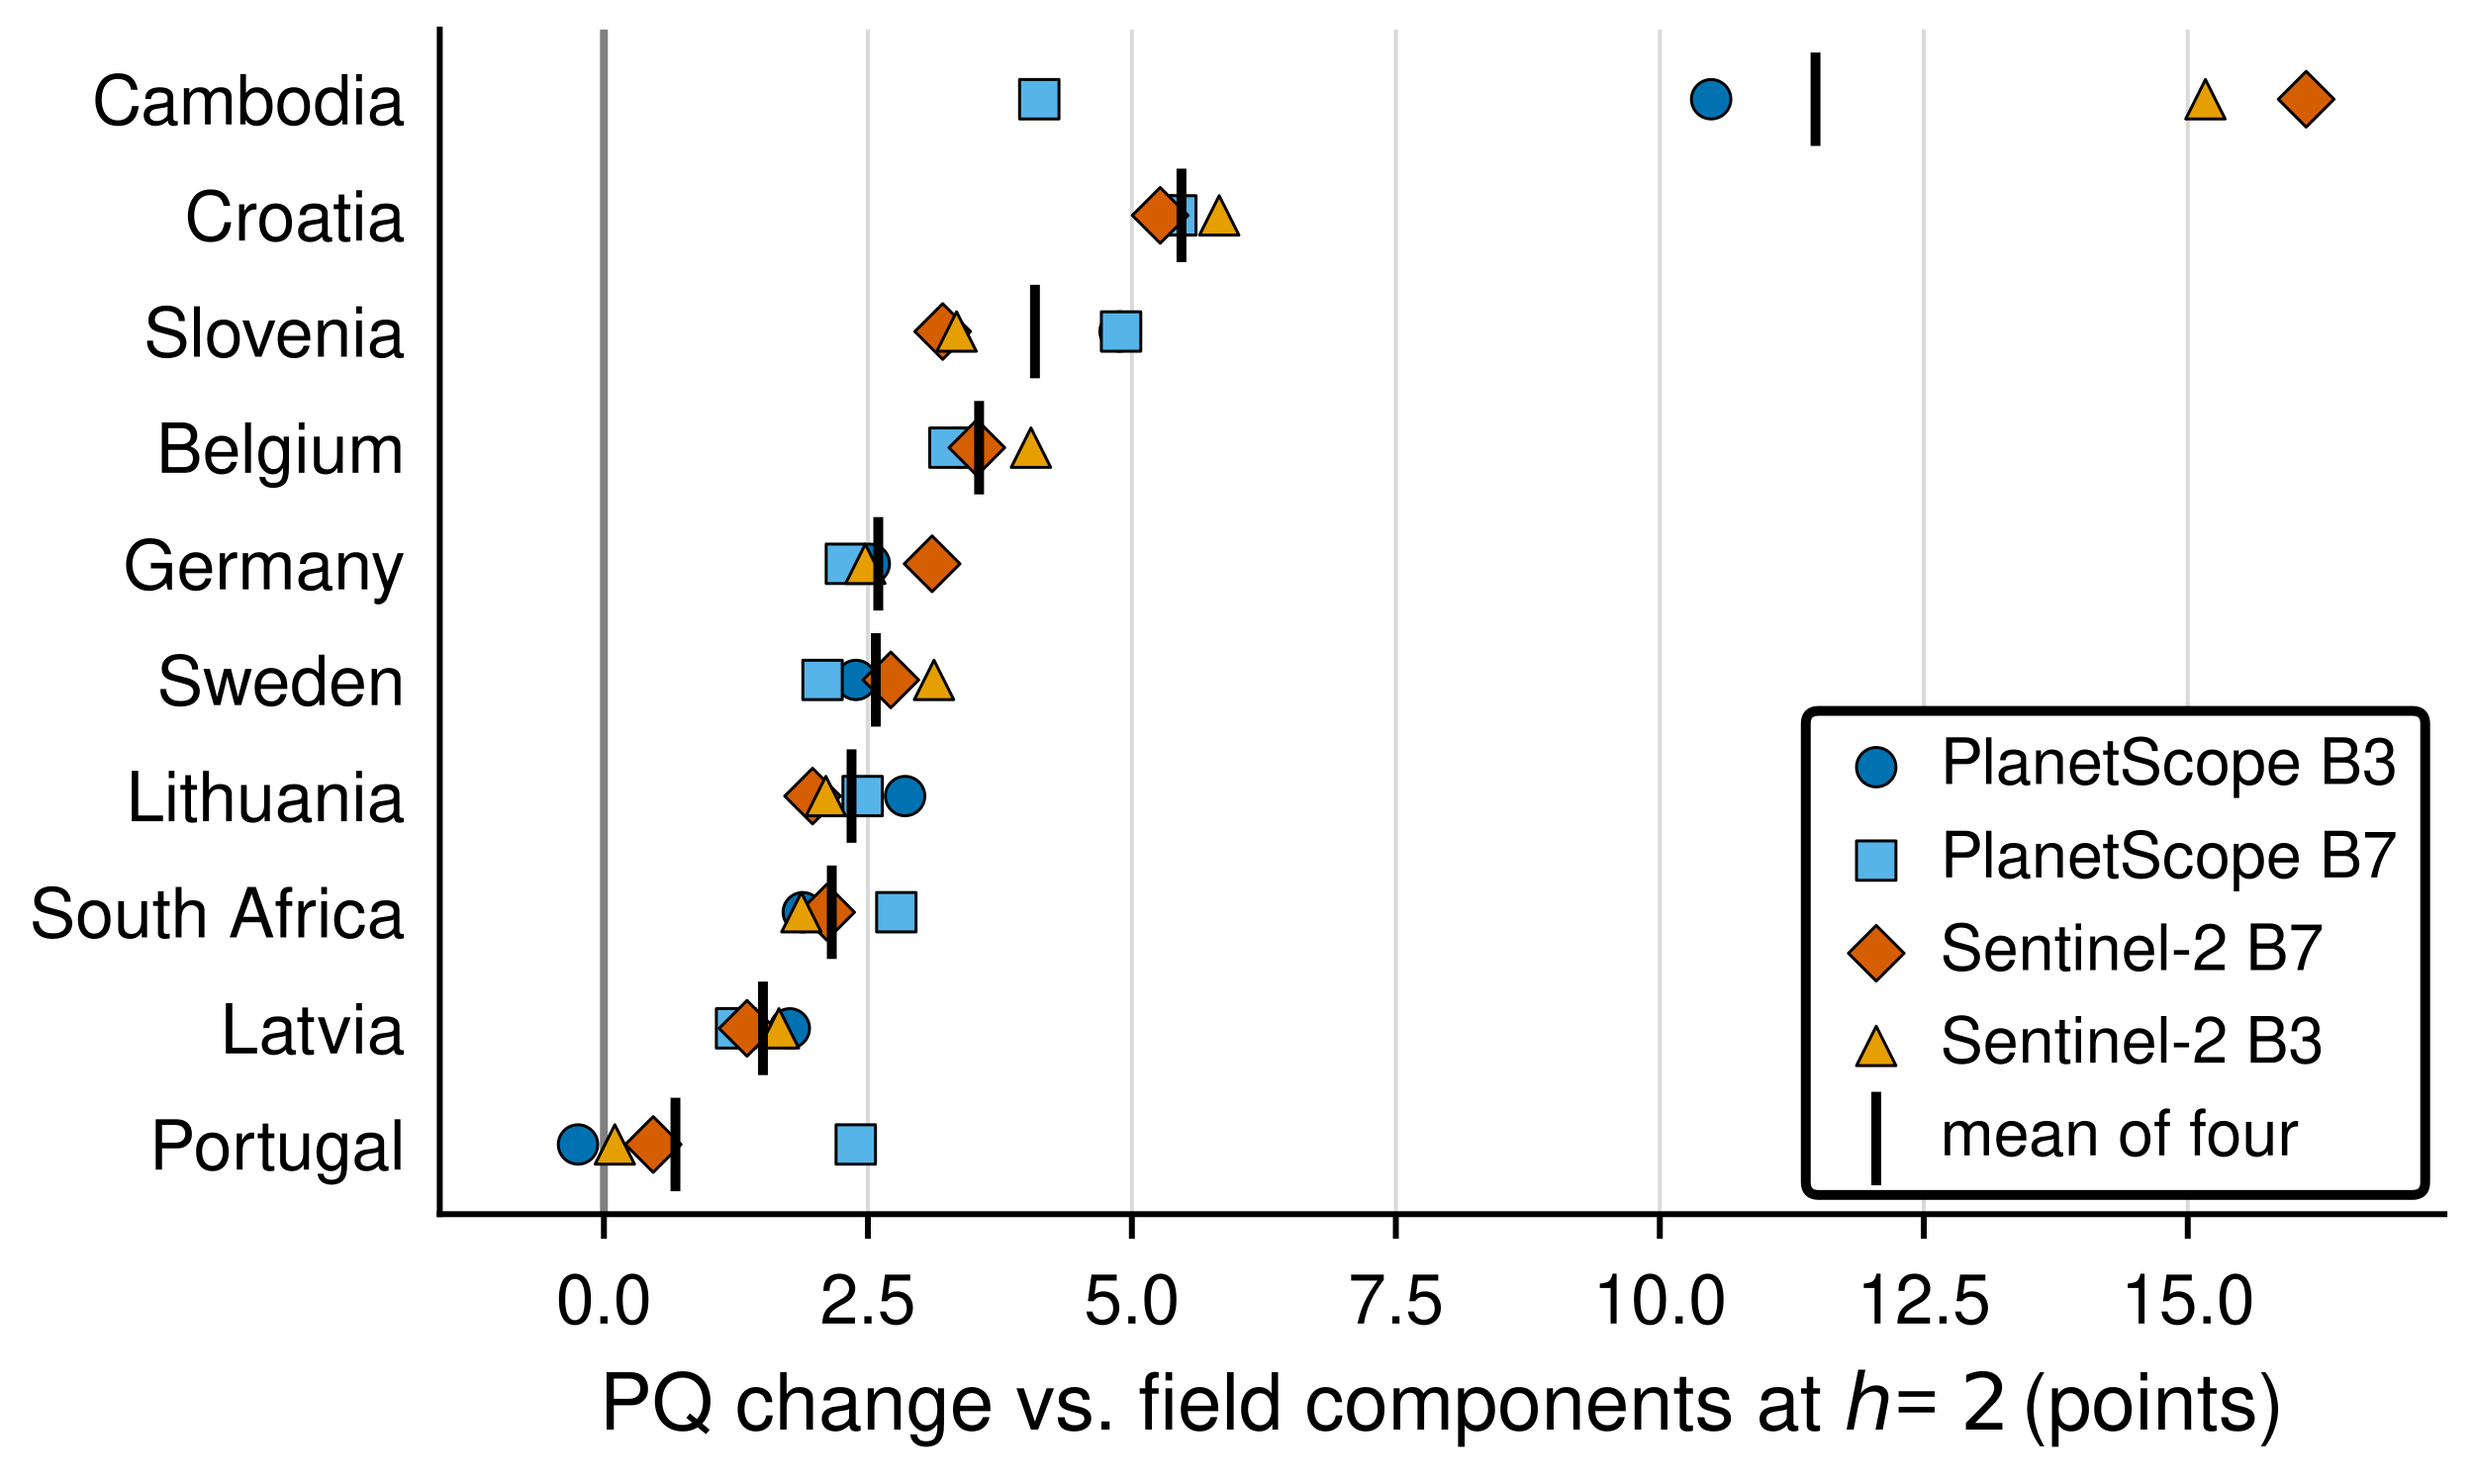
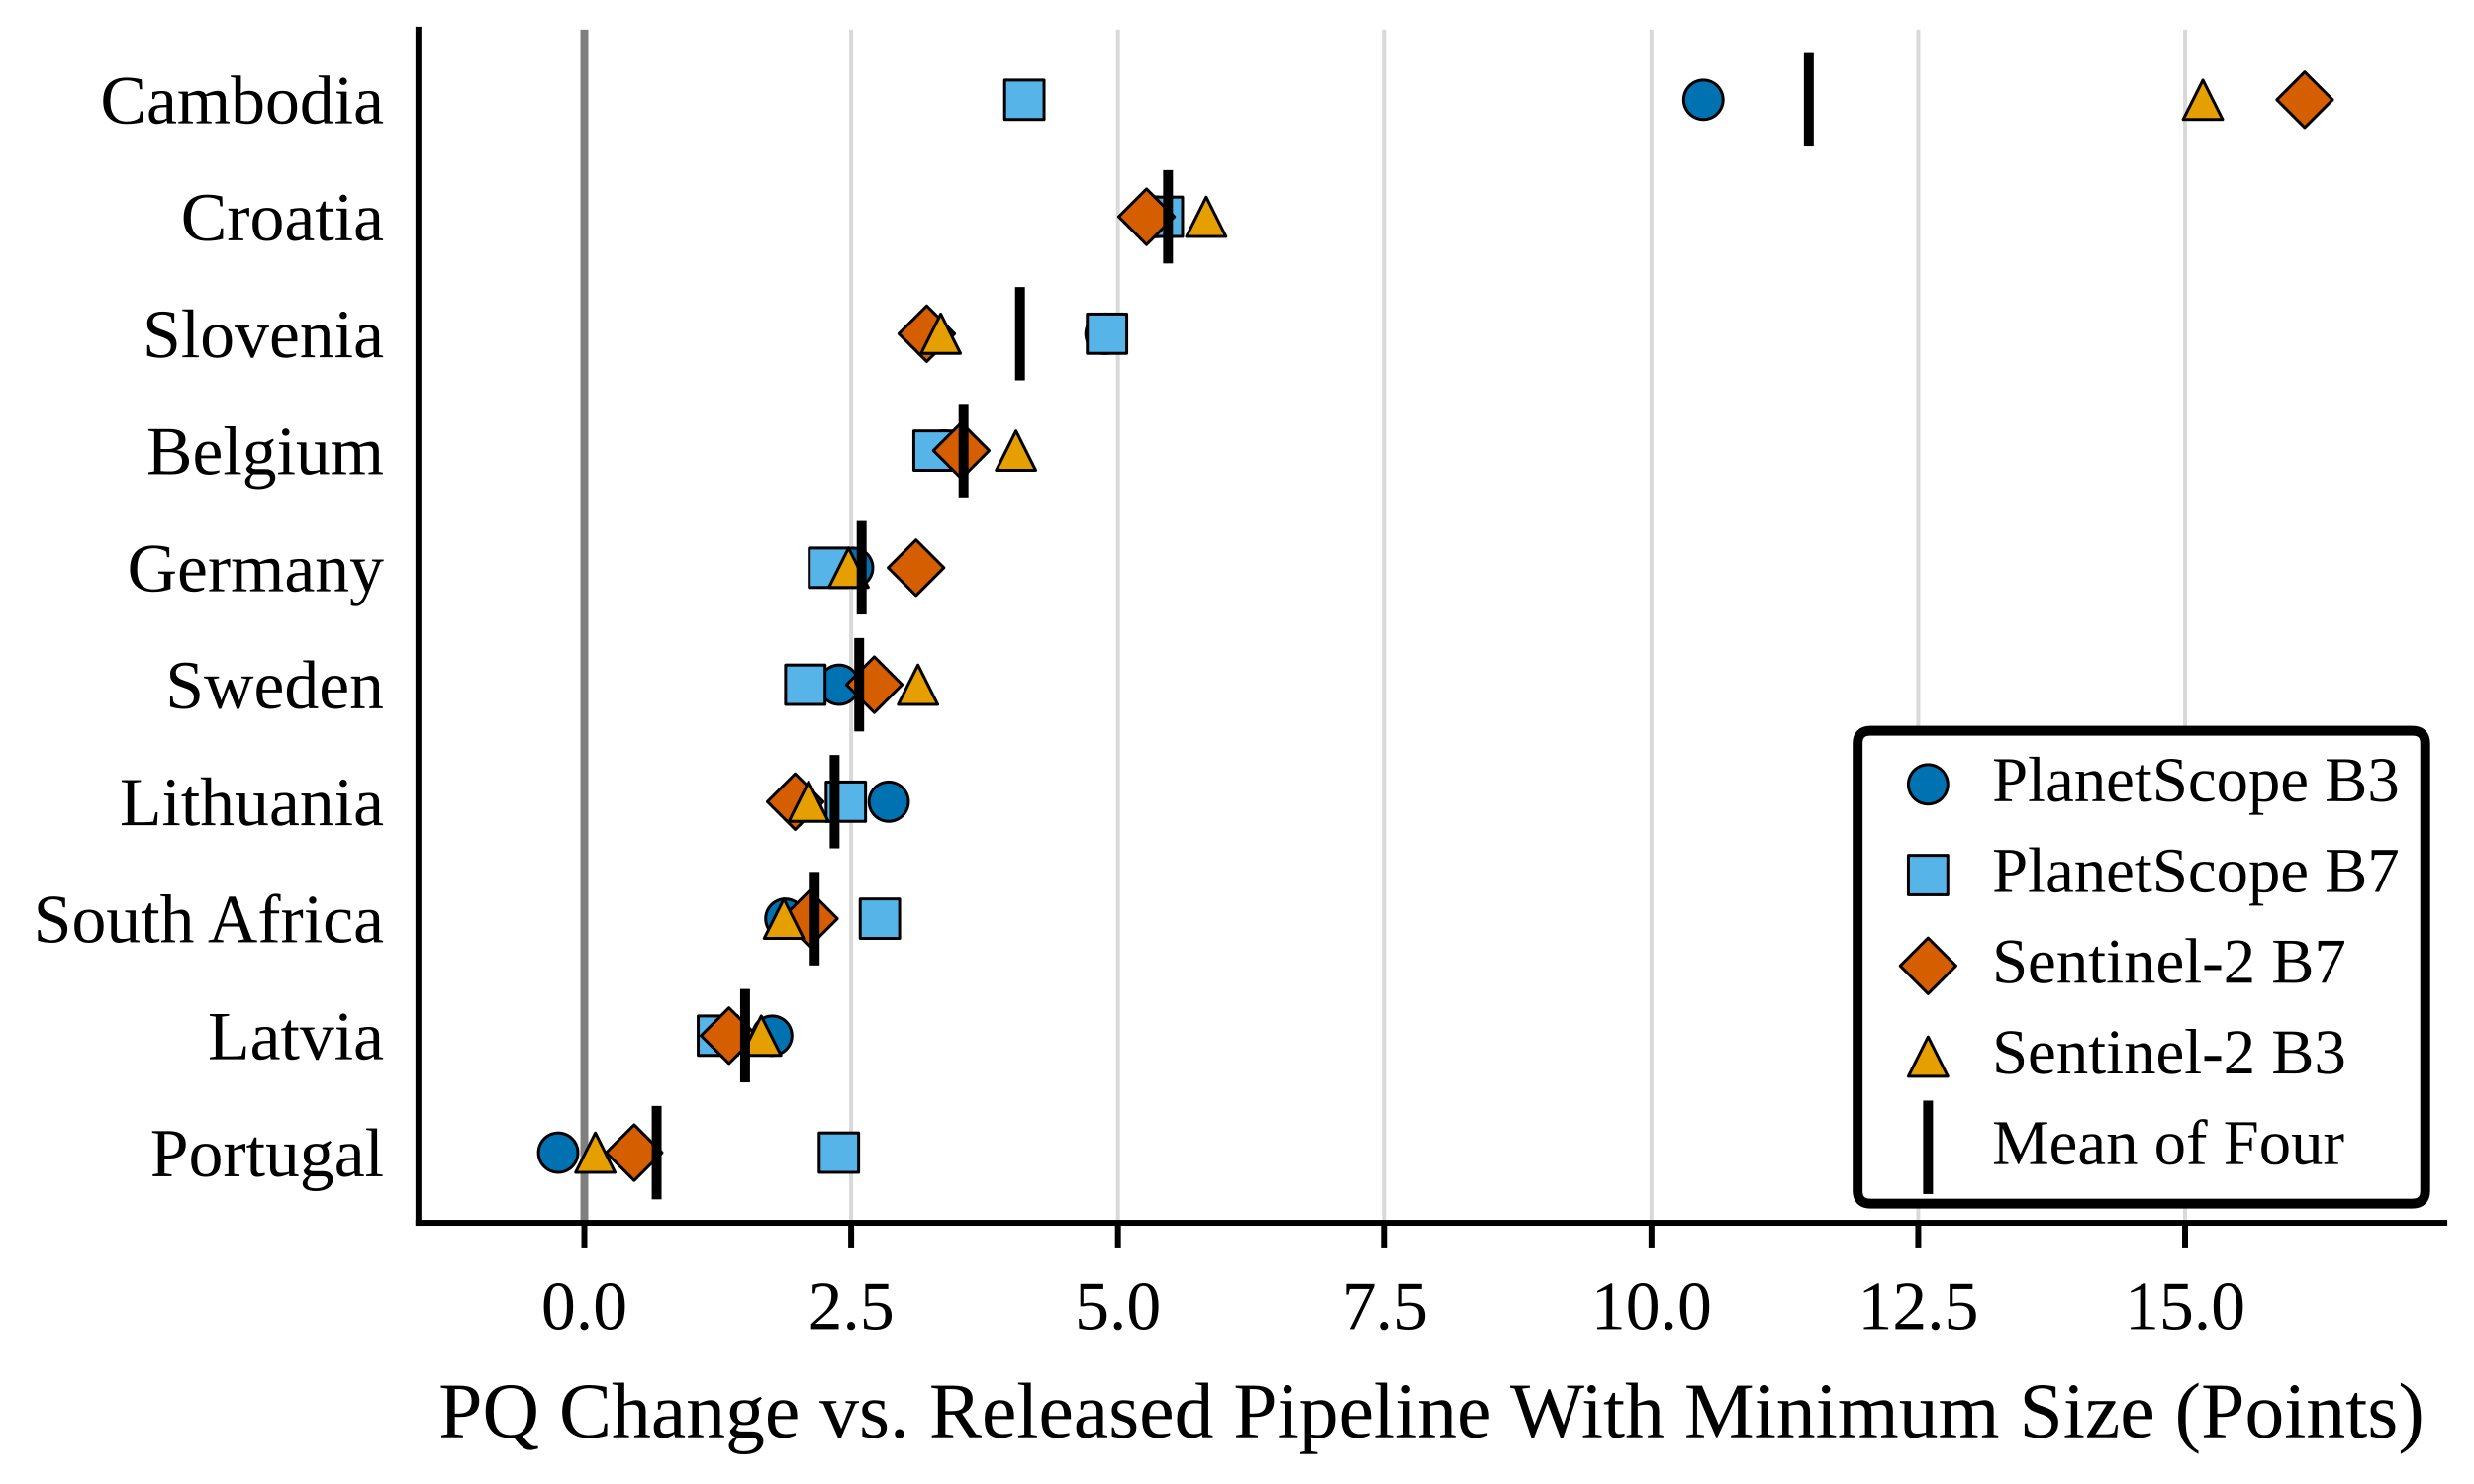
<svg xmlns="http://www.w3.org/2000/svg" xmlns:xlink="http://www.w3.org/1999/xlink" width="251.059pt" height="150.635pt" viewBox="0 0 251.059 150.635" version="1.1">
  <defs>
    <style type="text/css">*{stroke-linejoin: round; stroke-linecap: butt}</style>
  </defs>
  <g id="figure_1">
    <g id="patch_1">
      <path d="M 0 150.635  L 251.059 150.635  L 251.059 0  L 0 0  z " style="fill: #ffffff" />
    </g>
    <g id="axes_1">
      <g id="patch_2">
-         <path d="M 44.627 123.246  L 248.058 123.246  L 248.058 3  L 44.627 3  z " style="fill: #ffffff" />
+         <path d="M 42.466 124.127  L 248.058 124.127  L 248.058 3  L 42.466 3  z " style="fill: #ffffff" />
      </g>
      <g id="matplotlib.axis_1">
        <g id="xtick_1">
          <g id="line2d_1">
-             <path d="M 61.286 123.246  L 61.286 3  " clip-path="url(#pe988e1e909)" style="fill: none; stroke: #d9d9d9; stroke-width: 0.4; stroke-linecap: square" />
+             <path d="M 59.302 124.127  L 59.302 3  " clip-path="url(#p4b3a081ba4)" style="fill: none; stroke: #d9d9d9; stroke-width: 0.4; stroke-linecap: square" />
          </g>
          <g id="line2d_2">
            <defs>
-               <path id="m063bdc2d98" d="M 0 0  L 0 2.5  " style="stroke: #000000; stroke-width: 0.6" />
+               <path id="md8f6f52e63" d="M 0 0  L 0 2.5  " style="stroke: #000000; stroke-width: 0.6" />
            </defs>
            <g>
-               <use xlink:href="#m063bdc2d98" x="61.286" y="123.246" style="stroke: #000000; stroke-width: 0.6" />
+               <use xlink:href="#md8f6f52e63" x="59.302" y="124.127" style="stroke: #000000; stroke-width: 0.6" />
            </g>
          </g>
          <g id="text_1">
-             <text style="font-size: 7px; font-family: 'Helvetica Neue', 'Helvetica', 'Arial', 'TeX Gyre Heros', 'Nimbus Sans', 'Liberation Sans', 'DejaVu Sans', sans-serif; text-anchor: middle" x="61.286" y="134.349" transform="rotate(-0 61.28596 134.3491)">0.0</text>
+             <text style="font-size: 7px; font-family: 'Times New Roman', 'Nimbus Roman', 'TeX Gyre Termes', 'STIXGeneral', 'DejaVu Serif', serif; text-anchor: middle" x="59.302" y="134.908" transform="rotate(-0 59.30169 134.9082)">0.0</text>
          </g>
        </g>
        <g id="xtick_2">
          <g id="line2d_3">
-             <path d="M 88.074 123.246  L 88.074 3  " clip-path="url(#pe988e1e909)" style="fill: none; stroke: #d9d9d9; stroke-width: 0.4; stroke-linecap: square" />
+             <path d="M 86.374 124.127  L 86.374 3  " clip-path="url(#p4b3a081ba4)" style="fill: none; stroke: #d9d9d9; stroke-width: 0.4; stroke-linecap: square" />
          </g>
          <g id="line2d_4">
            <g>
-               <use xlink:href="#m063bdc2d98" x="88.074" y="123.246" style="stroke: #000000; stroke-width: 0.6" />
+               <use xlink:href="#md8f6f52e63" x="86.374" y="124.127" style="stroke: #000000; stroke-width: 0.6" />
            </g>
          </g>
          <g id="text_2">
-             <text style="font-size: 7px; font-family: 'Helvetica Neue', 'Helvetica', 'Arial', 'TeX Gyre Heros', 'Nimbus Sans', 'Liberation Sans', 'DejaVu Sans', sans-serif; text-anchor: middle" x="88.074" y="134.349" transform="rotate(-0 88.07388 134.3491)">2.5</text>
+             <text style="font-size: 7px; font-family: 'Times New Roman', 'Nimbus Roman', 'TeX Gyre Termes', 'STIXGeneral', 'DejaVu Serif', serif; text-anchor: middle" x="86.374" y="134.908" transform="rotate(-0 86.37421 134.9082)">2.5</text>
          </g>
        </g>
        <g id="xtick_3">
          <g id="line2d_5">
-             <path d="M 114.862 123.246  L 114.862 3  " clip-path="url(#pe988e1e909)" style="fill: none; stroke: #d9d9d9; stroke-width: 0.4; stroke-linecap: square" />
+             <path d="M 113.447 124.127  L 113.447 3  " clip-path="url(#p4b3a081ba4)" style="fill: none; stroke: #d9d9d9; stroke-width: 0.4; stroke-linecap: square" />
          </g>
          <g id="line2d_6">
            <g>
-               <use xlink:href="#m063bdc2d98" x="114.862" y="123.246" style="stroke: #000000; stroke-width: 0.6" />
+               <use xlink:href="#md8f6f52e63" x="113.447" y="124.127" style="stroke: #000000; stroke-width: 0.6" />
            </g>
          </g>
          <g id="text_3">
-             <text style="font-size: 7px; font-family: 'Helvetica Neue', 'Helvetica', 'Arial', 'TeX Gyre Heros', 'Nimbus Sans', 'Liberation Sans', 'DejaVu Sans', sans-serif; text-anchor: middle" x="114.862" y="134.349" transform="rotate(-0 114.8618 134.3491)">5.0</text>
+             <text style="font-size: 7px; font-family: 'Times New Roman', 'Nimbus Roman', 'TeX Gyre Termes', 'STIXGeneral', 'DejaVu Serif', serif; text-anchor: middle" x="113.447" y="134.908" transform="rotate(-0 113.4467 134.9082)">5.0</text>
          </g>
        </g>
        <g id="xtick_4">
          <g id="line2d_7">
-             <path d="M 141.65 123.246  L 141.65 3  " clip-path="url(#pe988e1e909)" style="fill: none; stroke: #d9d9d9; stroke-width: 0.4; stroke-linecap: square" />
+             <path d="M 140.519 124.127  L 140.519 3  " clip-path="url(#p4b3a081ba4)" style="fill: none; stroke: #d9d9d9; stroke-width: 0.4; stroke-linecap: square" />
          </g>
          <g id="line2d_8">
            <g>
-               <use xlink:href="#m063bdc2d98" x="141.65" y="123.246" style="stroke: #000000; stroke-width: 0.6" />
+               <use xlink:href="#md8f6f52e63" x="140.519" y="124.127" style="stroke: #000000; stroke-width: 0.6" />
            </g>
          </g>
          <g id="text_4">
-             <text style="font-size: 7px; font-family: 'Helvetica Neue', 'Helvetica', 'Arial', 'TeX Gyre Heros', 'Nimbus Sans', 'Liberation Sans', 'DejaVu Sans', sans-serif; text-anchor: middle" x="141.65" y="134.349" transform="rotate(-0 141.6497 134.3491)">7.5</text>
+             <text style="font-size: 7px; font-family: 'Times New Roman', 'Nimbus Roman', 'TeX Gyre Termes', 'STIXGeneral', 'DejaVu Serif', serif; text-anchor: middle" x="140.519" y="134.908" transform="rotate(-0 140.5192 134.9082)">7.5</text>
          </g>
        </g>
        <g id="xtick_5">
          <g id="line2d_9">
-             <path d="M 168.438 123.246  L 168.438 3  " clip-path="url(#pe988e1e909)" style="fill: none; stroke: #d9d9d9; stroke-width: 0.4; stroke-linecap: square" />
+             <path d="M 167.592 124.127  L 167.592 3  " clip-path="url(#p4b3a081ba4)" style="fill: none; stroke: #d9d9d9; stroke-width: 0.4; stroke-linecap: square" />
          </g>
          <g id="line2d_10">
            <g>
-               <use xlink:href="#m063bdc2d98" x="168.438" y="123.246" style="stroke: #000000; stroke-width: 0.6" />
+               <use xlink:href="#md8f6f52e63" x="167.592" y="124.127" style="stroke: #000000; stroke-width: 0.6" />
            </g>
          </g>
          <g id="text_5">
-             <text style="font-size: 7px; font-family: 'Helvetica Neue', 'Helvetica', 'Arial', 'TeX Gyre Heros', 'Nimbus Sans', 'Liberation Sans', 'DejaVu Sans', sans-serif; text-anchor: middle" x="168.438" y="134.349" transform="rotate(-0 168.4376 134.3491)">10.0</text>
+             <text style="font-size: 7px; font-family: 'Times New Roman', 'Nimbus Roman', 'TeX Gyre Termes', 'STIXGeneral', 'DejaVu Serif', serif; text-anchor: middle" x="167.592" y="134.908" transform="rotate(-0 167.5918 134.9082)">10.0</text>
          </g>
        </g>
        <g id="xtick_6">
          <g id="line2d_11">
-             <path d="M 195.226 123.246  L 195.226 3  " clip-path="url(#pe988e1e909)" style="fill: none; stroke: #d9d9d9; stroke-width: 0.4; stroke-linecap: square" />
+             <path d="M 194.664 124.127  L 194.664 3  " clip-path="url(#p4b3a081ba4)" style="fill: none; stroke: #d9d9d9; stroke-width: 0.4; stroke-linecap: square" />
          </g>
          <g id="line2d_12">
            <g>
-               <use xlink:href="#m063bdc2d98" x="195.226" y="123.246" style="stroke: #000000; stroke-width: 0.6" />
+               <use xlink:href="#md8f6f52e63" x="194.664" y="124.127" style="stroke: #000000; stroke-width: 0.6" />
            </g>
          </g>
          <g id="text_6">
-             <text style="font-size: 7px; font-family: 'Helvetica Neue', 'Helvetica', 'Arial', 'TeX Gyre Heros', 'Nimbus Sans', 'Liberation Sans', 'DejaVu Sans', sans-serif; text-anchor: middle" x="195.226" y="134.349" transform="rotate(-0 195.2256 134.3491)">12.5</text>
+             <text style="font-size: 7px; font-family: 'Times New Roman', 'Nimbus Roman', 'TeX Gyre Termes', 'STIXGeneral', 'DejaVu Serif', serif; text-anchor: middle" x="194.664" y="134.908" transform="rotate(-0 194.6643 134.9082)">12.5</text>
          </g>
        </g>
        <g id="xtick_7">
          <g id="line2d_13">
-             <path d="M 222.013 123.246  L 222.013 3  " clip-path="url(#pe988e1e909)" style="fill: none; stroke: #d9d9d9; stroke-width: 0.4; stroke-linecap: square" />
+             <path d="M 221.737 124.127  L 221.737 3  " clip-path="url(#p4b3a081ba4)" style="fill: none; stroke: #d9d9d9; stroke-width: 0.4; stroke-linecap: square" />
          </g>
          <g id="line2d_14">
            <g>
-               <use xlink:href="#m063bdc2d98" x="222.013" y="123.246" style="stroke: #000000; stroke-width: 0.6" />
+               <use xlink:href="#md8f6f52e63" x="221.737" y="124.127" style="stroke: #000000; stroke-width: 0.6" />
            </g>
          </g>
          <g id="text_7">
-             <text style="font-size: 7px; font-family: 'Helvetica Neue', 'Helvetica', 'Arial', 'TeX Gyre Heros', 'Nimbus Sans', 'Liberation Sans', 'DejaVu Sans', sans-serif; text-anchor: middle" x="222.013" y="134.349" transform="rotate(-0 222.0135 134.3491)">15.0</text>
+             <text style="font-size: 7px; font-family: 'Times New Roman', 'Nimbus Roman', 'TeX Gyre Termes', 'STIXGeneral', 'DejaVu Serif', serif; text-anchor: middle" x="221.737" y="134.908" transform="rotate(-0 221.7368 134.9082)">15.0</text>
          </g>
        </g>
        <g id="text_8">
-           <g transform="translate(60.82278 145.8749)">
-             <text>
-               <tspan x="0" y="-0.766" style="font-size: 8px; font-family: 'Nimbus Sans'">P</tspan>
-               <tspan x="5.336" y="-0.766" style="font-size: 8px; font-family: 'Nimbus Sans'">Q</tspan>
-               <tspan x="11.56" y="-0.766" style="font-size: 8px; font-family: 'Nimbus Sans'"> </tspan>
-               <tspan x="13.784" y="-0.766" style="font-size: 8px; font-family: 'Nimbus Sans'">c</tspan>
-               <tspan x="17.784" y="-0.766" style="font-size: 8px; font-family: 'Nimbus Sans'">h</tspan>
-               <tspan x="22.232" y="-0.766" style="font-size: 8px; font-family: 'Nimbus Sans'">a</tspan>
-               <tspan x="26.68" y="-0.766" style="font-size: 8px; font-family: 'Nimbus Sans'">n</tspan>
-               <tspan x="31.128" y="-0.766" style="font-size: 8px; font-family: 'Nimbus Sans'">g</tspan>
-               <tspan x="35.576" y="-0.766" style="font-size: 8px; font-family: 'Nimbus Sans'">e</tspan>
-               <tspan x="40.024" y="-0.766" style="font-size: 8px; font-family: 'Nimbus Sans'"> </tspan>
-               <tspan x="42.248" y="-0.766" style="font-size: 8px; font-family: 'Nimbus Sans'">v</tspan>
-               <tspan x="46.248" y="-0.766" style="font-size: 8px; font-family: 'Nimbus Sans'">s</tspan>
-               <tspan x="50.248" y="-0.766" style="font-size: 8px; font-family: 'Nimbus Sans'">.</tspan>
-               <tspan x="52.472" y="-0.766" style="font-size: 8px; font-family: 'Nimbus Sans'"> </tspan>
-               <tspan x="54.696" y="-0.766" style="font-size: 8px; font-family: 'Nimbus Sans'">f</tspan>
-               <tspan x="56.92" y="-0.766" style="font-size: 8px; font-family: 'Nimbus Sans'">i</tspan>
-               <tspan x="58.696" y="-0.766" style="font-size: 8px; font-family: 'Nimbus Sans'">e</tspan>
-               <tspan x="63.144" y="-0.766" style="font-size: 8px; font-family: 'Nimbus Sans'">l</tspan>
-               <tspan x="64.92" y="-0.766" style="font-size: 8px; font-family: 'Nimbus Sans'">d</tspan>
-               <tspan x="69.368" y="-0.766" style="font-size: 8px; font-family: 'Nimbus Sans'"> </tspan>
-               <tspan x="71.592" y="-0.766" style="font-size: 8px; font-family: 'Nimbus Sans'">c</tspan>
-               <tspan x="75.592" y="-0.766" style="font-size: 8px; font-family: 'Nimbus Sans'">o</tspan>
-               <tspan x="80.04" y="-0.766" style="font-size: 8px; font-family: 'Nimbus Sans'">m</tspan>
-               <tspan x="86.704" y="-0.766" style="font-size: 8px; font-family: 'Nimbus Sans'">p</tspan>
-               <tspan x="91.152" y="-0.766" style="font-size: 8px; font-family: 'Nimbus Sans'">o</tspan>
-               <tspan x="95.6" y="-0.766" style="font-size: 8px; font-family: 'Nimbus Sans'">n</tspan>
-               <tspan x="100.048" y="-0.766" style="font-size: 8px; font-family: 'Nimbus Sans'">e</tspan>
-               <tspan x="104.496" y="-0.766" style="font-size: 8px; font-family: 'Nimbus Sans'">n</tspan>
-               <tspan x="108.944" y="-0.766" style="font-size: 8px; font-family: 'Nimbus Sans'">t</tspan>
-               <tspan x="111.168" y="-0.766" style="font-size: 8px; font-family: 'Nimbus Sans'">s</tspan>
-               <tspan x="115.168" y="-0.766" style="font-size: 8px; font-family: 'Nimbus Sans'"> </tspan>
-               <tspan x="117.391" y="-0.766" style="font-size: 8px; font-family: 'Nimbus Sans'">a</tspan>
-               <tspan x="121.839" y="-0.766" style="font-size: 8px; font-family: 'Nimbus Sans'">t</tspan>
-               <tspan x="124.063" y="-0.766" style="font-size: 8px; font-family: 'Nimbus Sans'"> </tspan>
-               <tspan x="142.083" y="-0.766" style="font-size: 8px; font-family: 'Nimbus Sans'"> </tspan>
-               <tspan x="144.307" y="-0.766" style="font-size: 8px; font-family: 'Nimbus Sans'">(</tspan>
-               <tspan x="146.971" y="-0.766" style="font-size: 8px; font-family: 'Nimbus Sans'">p</tspan>
-               <tspan x="151.419" y="-0.766" style="font-size: 8px; font-family: 'Nimbus Sans'">o</tspan>
-               <tspan x="155.867" y="-0.766" style="font-size: 8px; font-family: 'Nimbus Sans'">i</tspan>
-               <tspan x="157.643" y="-0.766" style="font-size: 8px; font-family: 'Nimbus Sans'">n</tspan>
-               <tspan x="162.09" y="-0.766" style="font-size: 8px; font-family: 'Nimbus Sans'">t</tspan>
-               <tspan x="164.314" y="-0.766" style="font-size: 8px; font-family: 'Nimbus Sans'">s</tspan>
-               <tspan x="168.314" y="-0.766" style="font-size: 8px; font-family: 'Nimbus Sans'">)</tspan>
-               <tspan x="126.287" y="-0.766" style="font-style: italic; font-size: 8px; font-family: 'STIXGeneral'">𝘩</tspan>
-               <tspan x="131.393" y="-0.766" style="font-size: 8px; font-family: 'STIXGeneral'">=</tspan>
-               <tspan x="138.083" y="-0.766" style="font-size: 8px; font-family: 'STIXGeneral'">𝟤</tspan>
-             </text>
-           </g>
+           <text style="font-size: 8px; font-family: 'Times New Roman', 'Nimbus Roman', 'TeX Gyre Termes', 'STIXGeneral', 'DejaVu Serif', serif; text-anchor: middle" x="145.262" y="145.891" transform="rotate(-0 145.2622 145.8911)">PQ Change vs. Released Pipeline With Minimum Size (Points)</text>
        </g>
      </g>
      <g id="matplotlib.axis_2">
        <g id="ytick_1">
          <g id="line2d_15" />
          <g id="text_9">
-             <text style="font-size: 7px; font-family: 'Helvetica Neue', 'Helvetica', 'Arial', 'TeX Gyre Heros', 'Nimbus Sans', 'Liberation Sans', 'DejaVu Sans', sans-serif; text-anchor: end" x="41.127" y="118.724" transform="rotate(-0 41.12727 118.7241)">Portugal</text>
+             <text style="font-size: 7px; font-family: 'Times New Roman', 'Nimbus Roman', 'TeX Gyre Termes', 'STIXGeneral', 'DejaVu Serif', serif; text-anchor: end" x="38.966" y="119.393" transform="rotate(-0 38.96602 119.3926)">Portugal</text>
          </g>
        </g>
        <g id="ytick_2">
          <g id="line2d_16" />
          <g id="text_10">
-             <text style="font-size: 7px; font-family: 'Helvetica Neue', 'Helvetica', 'Arial', 'TeX Gyre Heros', 'Nimbus Sans', 'Liberation Sans', 'DejaVu Sans', sans-serif; text-anchor: end" x="41.127" y="106.935" transform="rotate(-0 41.12727 106.9354)">Latvia</text>
+             <text style="font-size: 7px; font-family: 'Times New Roman', 'Nimbus Roman', 'TeX Gyre Termes', 'STIXGeneral', 'DejaVu Serif', serif; text-anchor: end" x="38.966" y="107.517" transform="rotate(-0 38.96602 107.5174)">Latvia</text>
          </g>
        </g>
        <g id="ytick_3">
          <g id="line2d_17" />
          <g id="text_11">
-             <text style="font-size: 7px; font-family: 'Helvetica Neue', 'Helvetica', 'Arial', 'TeX Gyre Heros', 'Nimbus Sans', 'Liberation Sans', 'DejaVu Sans', sans-serif; text-anchor: end" x="41.127" y="95.147" transform="rotate(-0 41.12727 95.14659)">South Africa</text>
+             <text style="font-size: 7px; font-family: 'Times New Roman', 'Nimbus Roman', 'TeX Gyre Termes', 'STIXGeneral', 'DejaVu Serif', serif; text-anchor: end" x="38.966" y="95.642" transform="rotate(-0 38.96602 95.64222)">South Africa</text>
          </g>
        </g>
        <g id="ytick_4">
          <g id="line2d_18" />
          <g id="text_12">
-             <text style="font-size: 7px; font-family: 'Helvetica Neue', 'Helvetica', 'Arial', 'TeX Gyre Heros', 'Nimbus Sans', 'Liberation Sans', 'DejaVu Sans', sans-serif; text-anchor: end" x="41.127" y="83.358" transform="rotate(-0 41.12727 83.35782)">Lithuania</text>
+             <text style="font-size: 7px; font-family: 'Times New Roman', 'Nimbus Roman', 'TeX Gyre Termes', 'STIXGeneral', 'DejaVu Serif', serif; text-anchor: end" x="38.966" y="83.767" transform="rotate(-0 38.96602 83.76701)">Lithuania</text>
          </g>
        </g>
        <g id="ytick_5">
          <g id="line2d_19" />
          <g id="text_13">
-             <text style="font-size: 7px; font-family: 'Helvetica Neue', 'Helvetica', 'Arial', 'TeX Gyre Heros', 'Nimbus Sans', 'Liberation Sans', 'DejaVu Sans', sans-serif; text-anchor: end" x="41.127" y="71.569" transform="rotate(-0 41.12727 71.56905)">Sweden</text>
+             <text style="font-size: 7px; font-family: 'Times New Roman', 'Nimbus Roman', 'TeX Gyre Termes', 'STIXGeneral', 'DejaVu Serif', serif; text-anchor: end" x="38.966" y="71.892" transform="rotate(-0 38.96602 71.89181)">Sweden</text>
          </g>
        </g>
        <g id="ytick_6">
          <g id="line2d_20" />
          <g id="text_14">
-             <text style="font-size: 7px; font-family: 'Helvetica Neue', 'Helvetica', 'Arial', 'TeX Gyre Heros', 'Nimbus Sans', 'Liberation Sans', 'DejaVu Sans', sans-serif; text-anchor: end" x="41.127" y="59.822" transform="rotate(-0 41.12727 59.82185)">Germany</text>
+             <text style="font-size: 7px; font-family: 'Times New Roman', 'Nimbus Roman', 'TeX Gyre Termes', 'STIXGeneral', 'DejaVu Serif', serif; text-anchor: end" x="38.966" y="60.013" transform="rotate(-0 38.96602 60.01331)">Germany</text>
          </g>
        </g>
        <g id="ytick_7">
          <g id="line2d_21" />
          <g id="text_15">
-             <text style="font-size: 7px; font-family: 'Helvetica Neue', 'Helvetica', 'Arial', 'TeX Gyre Heros', 'Nimbus Sans', 'Liberation Sans', 'DejaVu Sans', sans-serif; text-anchor: end" x="41.127" y="47.992" transform="rotate(-0 41.12727 47.99152)">Belgium</text>
+             <text style="font-size: 7px; font-family: 'Times New Roman', 'Nimbus Roman', 'TeX Gyre Termes', 'STIXGeneral', 'DejaVu Serif', serif; text-anchor: end" x="38.966" y="48.141" transform="rotate(-0 38.96602 48.14138)">Belgium</text>
          </g>
        </g>
        <g id="ytick_8">
          <g id="line2d_22" />
          <g id="text_16">
-             <text style="font-size: 7px; font-family: 'Helvetica Neue', 'Helvetica', 'Arial', 'TeX Gyre Heros', 'Nimbus Sans', 'Liberation Sans', 'DejaVu Sans', sans-serif; text-anchor: end" x="41.127" y="36.203" transform="rotate(-0 41.12727 36.20275)">Slovenia</text>
+             <text style="font-size: 7px; font-family: 'Times New Roman', 'Nimbus Roman', 'TeX Gyre Termes', 'STIXGeneral', 'DejaVu Serif', serif; text-anchor: end" x="38.966" y="36.266" transform="rotate(-0 38.96602 36.26618)">Slovenia</text>
          </g>
        </g>
        <g id="ytick_9">
          <g id="line2d_23" />
          <g id="text_17">
-             <text style="font-size: 7px; font-family: 'Helvetica Neue', 'Helvetica', 'Arial', 'TeX Gyre Heros', 'Nimbus Sans', 'Liberation Sans', 'DejaVu Sans', sans-serif; text-anchor: end" x="41.127" y="24.414" transform="rotate(-0 41.12727 24.41399)">Croatia</text>
+             <text style="font-size: 7px; font-family: 'Times New Roman', 'Nimbus Roman', 'TeX Gyre Termes', 'STIXGeneral', 'DejaVu Serif', serif; text-anchor: end" x="38.966" y="24.391" transform="rotate(-0 38.96602 24.39097)">Croatia</text>
          </g>
        </g>
        <g id="ytick_10">
          <g id="line2d_24" />
          <g id="text_18">
-             <text style="font-size: 7px; font-family: 'Helvetica Neue', 'Helvetica', 'Arial', 'TeX Gyre Heros', 'Nimbus Sans', 'Liberation Sans', 'DejaVu Sans', sans-serif; text-anchor: end" x="41.127" y="12.625" transform="rotate(-0 41.12727 12.62522)">Cambodia</text>
+             <text style="font-size: 7px; font-family: 'Times New Roman', 'Nimbus Roman', 'TeX Gyre Termes', 'STIXGeneral', 'DejaVu Serif', serif; text-anchor: end" x="38.966" y="12.516" transform="rotate(-0 38.96602 12.51576)">Cambodia</text>
          </g>
        </g>
      </g>
      <g id="line2d_25">
-         <path d="M 61.286 123.246  L 61.286 3  " clip-path="url(#pe988e1e909)" style="fill: none; stroke: #7f7f7f; stroke-width: 0.8; stroke-linecap: square" />
+         <path d="M 59.302 124.127  L 59.302 3  " clip-path="url(#p4b3a081ba4)" style="fill: none; stroke: #7f7f7f; stroke-width: 0.8; stroke-linecap: square" />
      </g>
      <g id="patch_3">
-         <path d="M 44.627 123.246  L 44.627 3  " style="fill: none; stroke: #000000; stroke-width: 0.6; stroke-linejoin: miter; stroke-linecap: square" />
+         <path d="M 42.466 124.127  L 42.466 3  " style="fill: none; stroke: #000000; stroke-width: 0.6; stroke-linejoin: miter; stroke-linecap: square" />
      </g>
      <g id="patch_4">
-         <path d="M 44.627 123.246  L 248.058 123.246  " style="fill: none; stroke: #000000; stroke-width: 0.6; stroke-linejoin: miter; stroke-linecap: square" />
+         <path d="M 42.466 124.127  L 248.058 124.127  " style="fill: none; stroke: #000000; stroke-width: 0.6; stroke-linejoin: miter; stroke-linecap: square" />
      </g>
      <g id="PathCollection_1">
        <defs>
-           <path id="m04038ed4c4" d="M 0 2  C 0.53 2 1.039 1.789 1.414 1.414  C 1.789 1.039 2 0.53 2 0  C 2 -0.53 1.789 -1.039 1.414 -1.414  C 1.039 -1.789 0.53 -2 0 -2  C -0.53 -2 -1.039 -1.789 -1.414 -1.414  C -1.789 -1.039 -2 -0.53 -2 0  C -2 0.53 -1.789 1.039 -1.414 1.414  C -1.039 1.789 -0.53 2 0 2  z " style="stroke: #000000; stroke-width: 0.3" />
-         </defs>
-         <g clip-path="url(#pe988e1e909)">
-           <use xlink:href="#m04038ed4c4" x="58.657" y="116.172" style="fill: #0072b2; stroke: #000000; stroke-width: 0.3" />
-           <use xlink:href="#m04038ed4c4" x="80.15" y="104.384" style="fill: #0072b2; stroke: #000000; stroke-width: 0.3" />
-           <use xlink:href="#m04038ed4c4" x="81.468" y="92.595" style="fill: #0072b2; stroke: #000000; stroke-width: 0.3" />
-           <use xlink:href="#m04038ed4c4" x="91.849" y="80.806" style="fill: #0072b2; stroke: #000000; stroke-width: 0.3" />
-           <use xlink:href="#m04038ed4c4" x="86.862" y="69.017" style="fill: #0072b2; stroke: #000000; stroke-width: 0.3" />
-           <use xlink:href="#m04038ed4c4" x="88.265" y="57.229" style="fill: #0072b2; stroke: #000000; stroke-width: 0.3" />
-           <use xlink:href="#m04038ed4c4" x="97.336" y="45.44" style="fill: #0072b2; stroke: #000000; stroke-width: 0.3" />
-           <use xlink:href="#m04038ed4c4" x="113.612" y="33.651" style="fill: #0072b2; stroke: #000000; stroke-width: 0.3" />
-           <use xlink:href="#m04038ed4c4" x="118.746" y="21.862" style="fill: #0072b2; stroke: #000000; stroke-width: 0.3" />
-           <use xlink:href="#m04038ed4c4" x="173.646" y="10.073" style="fill: #0072b2; stroke: #000000; stroke-width: 0.3" />
+           <path id="madc2657a00" d="M 0 2  C 0.53 2 1.039 1.789 1.414 1.414  C 1.789 1.039 2 0.53 2 0  C 2 -0.53 1.789 -1.039 1.414 -1.414  C 1.039 -1.789 0.53 -2 0 -2  C -0.53 -2 -1.039 -1.789 -1.414 -1.414  C -1.789 -1.039 -2 -0.53 -2 0  C -2 0.53 -1.789 1.039 -1.414 1.414  C -1.039 1.789 -0.53 2 0 2  z " style="stroke: #000000; stroke-width: 0.3" />
+         </defs>
+         <g clip-path="url(#p4b3a081ba4)">
+           <use xlink:href="#madc2657a00" x="56.645" y="117.002" style="fill: #0072b2; stroke: #000000; stroke-width: 0.3" />
+           <use xlink:href="#madc2657a00" x="78.367" y="105.127" style="fill: #0072b2; stroke: #000000; stroke-width: 0.3" />
+           <use xlink:href="#madc2657a00" x="79.698" y="93.252" style="fill: #0072b2; stroke: #000000; stroke-width: 0.3" />
+           <use xlink:href="#madc2657a00" x="90.189" y="81.377" style="fill: #0072b2; stroke: #000000; stroke-width: 0.3" />
+           <use xlink:href="#madc2657a00" x="85.149" y="69.501" style="fill: #0072b2; stroke: #000000; stroke-width: 0.3" />
+           <use xlink:href="#madc2657a00" x="86.568" y="57.626" style="fill: #0072b2; stroke: #000000; stroke-width: 0.3" />
+           <use xlink:href="#madc2657a00" x="95.735" y="45.751" style="fill: #0072b2; stroke: #000000; stroke-width: 0.3" />
+           <use xlink:href="#madc2657a00" x="112.183" y="33.876" style="fill: #0072b2; stroke: #000000; stroke-width: 0.3" />
+           <use xlink:href="#madc2657a00" x="117.372" y="22.001" style="fill: #0072b2; stroke: #000000; stroke-width: 0.3" />
+           <use xlink:href="#madc2657a00" x="172.855" y="10.125" style="fill: #0072b2; stroke: #000000; stroke-width: 0.3" />
        </g>
      </g>
      <g id="PathCollection_2">
        <defs>
-           <path id="m4cea996ee8" d="M -2 2  L 2 2  L 2 -2  L -2 -2  z " style="stroke: #000000; stroke-width: 0.3" />
-         </defs>
-         <g clip-path="url(#pe988e1e909)">
-           <use xlink:href="#m4cea996ee8" x="86.843" y="116.172" style="fill: #56b4e9; stroke: #000000; stroke-width: 0.3" />
-           <use xlink:href="#m4cea996ee8" x="74.695" y="104.384" style="fill: #56b4e9; stroke: #000000; stroke-width: 0.3" />
-           <use xlink:href="#m4cea996ee8" x="90.96" y="92.595" style="fill: #56b4e9; stroke: #000000; stroke-width: 0.3" />
-           <use xlink:href="#m4cea996ee8" x="87.539" y="80.806" style="fill: #56b4e9; stroke: #000000; stroke-width: 0.3" />
-           <use xlink:href="#m4cea996ee8" x="83.471" y="69.017" style="fill: #56b4e9; stroke: #000000; stroke-width: 0.3" />
-           <use xlink:href="#m4cea996ee8" x="85.84" y="57.229" style="fill: #56b4e9; stroke: #000000; stroke-width: 0.3" />
-           <use xlink:href="#m4cea996ee8" x="96.348" y="45.44" style="fill: #56b4e9; stroke: #000000; stroke-width: 0.3" />
-           <use xlink:href="#m4cea996ee8" x="113.765" y="33.651" style="fill: #56b4e9; stroke: #000000; stroke-width: 0.3" />
-           <use xlink:href="#m4cea996ee8" x="119.372" y="21.862" style="fill: #56b4e9; stroke: #000000; stroke-width: 0.3" />
-           <use xlink:href="#m4cea996ee8" x="105.466" y="10.073" style="fill: #56b4e9; stroke: #000000; stroke-width: 0.3" />
+           <path id="m3df54f6221" d="M -2 2  L 2 2  L 2 -2  L -2 -2  z " style="stroke: #000000; stroke-width: 0.3" />
+         </defs>
+         <g clip-path="url(#p4b3a081ba4)">
+           <use xlink:href="#m3df54f6221" x="85.13" y="117.002" style="fill: #56b4e9; stroke: #000000; stroke-width: 0.3" />
+           <use xlink:href="#m3df54f6221" x="72.853" y="105.127" style="fill: #56b4e9; stroke: #000000; stroke-width: 0.3" />
+           <use xlink:href="#m3df54f6221" x="89.291" y="93.252" style="fill: #56b4e9; stroke: #000000; stroke-width: 0.3" />
+           <use xlink:href="#m3df54f6221" x="85.834" y="81.377" style="fill: #56b4e9; stroke: #000000; stroke-width: 0.3" />
+           <use xlink:href="#m3df54f6221" x="81.723" y="69.501" style="fill: #56b4e9; stroke: #000000; stroke-width: 0.3" />
+           <use xlink:href="#m3df54f6221" x="84.116" y="57.626" style="fill: #56b4e9; stroke: #000000; stroke-width: 0.3" />
+           <use xlink:href="#m3df54f6221" x="94.736" y="45.751" style="fill: #56b4e9; stroke: #000000; stroke-width: 0.3" />
+           <use xlink:href="#m3df54f6221" x="112.339" y="33.876" style="fill: #56b4e9; stroke: #000000; stroke-width: 0.3" />
+           <use xlink:href="#m3df54f6221" x="118.004" y="22.001" style="fill: #56b4e9; stroke: #000000; stroke-width: 0.3" />
+           <use xlink:href="#m3df54f6221" x="103.951" y="10.125" style="fill: #56b4e9; stroke: #000000; stroke-width: 0.3" />
        </g>
      </g>
      <g id="PathCollection_3">
        <defs>
-           <path id="me3bb38932b" d="M -0 2.828  L 2.828 0  L 0 -2.828  L -2.828 -0  z " style="stroke: #000000; stroke-width: 0.3" />
-         </defs>
-         <g clip-path="url(#pe988e1e909)">
-           <use xlink:href="#me3bb38932b" x="66.284" y="116.172" style="fill: #d55e00; stroke: #000000; stroke-width: 0.3" />
-           <use xlink:href="#me3bb38932b" x="75.803" y="104.384" style="fill: #d55e00; stroke: #000000; stroke-width: 0.3" />
-           <use xlink:href="#me3bb38932b" x="83.891" y="92.595" style="fill: #d55e00; stroke: #000000; stroke-width: 0.3" />
-           <use xlink:href="#me3bb38932b" x="82.457" y="80.806" style="fill: #d55e00; stroke: #000000; stroke-width: 0.3" />
-           <use xlink:href="#me3bb38932b" x="90.399" y="69.017" style="fill: #d55e00; stroke: #000000; stroke-width: 0.3" />
-           <use xlink:href="#me3bb38932b" x="94.59" y="57.229" style="fill: #d55e00; stroke: #000000; stroke-width: 0.3" />
-           <use xlink:href="#me3bb38932b" x="99.132" y="45.44" style="fill: #d55e00; stroke: #000000; stroke-width: 0.3" />
-           <use xlink:href="#me3bb38932b" x="95.663" y="33.651" style="fill: #d55e00; stroke: #000000; stroke-width: 0.3" />
-           <use xlink:href="#me3bb38932b" x="117.733" y="21.862" style="fill: #d55e00; stroke: #000000; stroke-width: 0.3" />
-           <use xlink:href="#me3bb38932b" x="234.029" y="10.073" style="fill: #d55e00; stroke: #000000; stroke-width: 0.3" />
+           <path id="m9da6b6e396" d="M -0 2.828  L 2.828 0  L 0 -2.828  L -2.828 -0  z " style="stroke: #000000; stroke-width: 0.3" />
+         </defs>
+         <g clip-path="url(#p4b3a081ba4)">
+           <use xlink:href="#m9da6b6e396" x="64.353" y="117.002" style="fill: #d55e00; stroke: #000000; stroke-width: 0.3" />
+           <use xlink:href="#m9da6b6e396" x="73.973" y="105.127" style="fill: #d55e00; stroke: #000000; stroke-width: 0.3" />
+           <use xlink:href="#m9da6b6e396" x="82.147" y="93.252" style="fill: #d55e00; stroke: #000000; stroke-width: 0.3" />
+           <use xlink:href="#m9da6b6e396" x="80.698" y="81.377" style="fill: #d55e00; stroke: #000000; stroke-width: 0.3" />
+           <use xlink:href="#m9da6b6e396" x="88.724" y="69.501" style="fill: #d55e00; stroke: #000000; stroke-width: 0.3" />
+           <use xlink:href="#m9da6b6e396" x="92.959" y="57.626" style="fill: #d55e00; stroke: #000000; stroke-width: 0.3" />
+           <use xlink:href="#m9da6b6e396" x="97.55" y="45.751" style="fill: #d55e00; stroke: #000000; stroke-width: 0.3" />
+           <use xlink:href="#m9da6b6e396" x="94.043" y="33.876" style="fill: #d55e00; stroke: #000000; stroke-width: 0.3" />
+           <use xlink:href="#m9da6b6e396" x="116.348" y="22.001" style="fill: #d55e00; stroke: #000000; stroke-width: 0.3" />
+           <use xlink:href="#m9da6b6e396" x="233.88" y="10.125" style="fill: #d55e00; stroke: #000000; stroke-width: 0.3" />
        </g>
      </g>
      <g id="PathCollection_4">
        <defs>
-           <path id="m19a48611c4" d="M 0 -2  L -2 2  L 2 2  z " style="stroke: #000000; stroke-width: 0.3" />
-         </defs>
-         <g clip-path="url(#pe988e1e909)">
-           <use xlink:href="#m19a48611c4" x="62.391" y="116.172" style="fill: #e69f00; stroke: #000000; stroke-width: 0.3" />
-           <use xlink:href="#m19a48611c4" x="79.05" y="104.384" style="fill: #e69f00; stroke: #000000; stroke-width: 0.3" />
-           <use xlink:href="#m19a48611c4" x="81.321" y="92.595" style="fill: #e69f00; stroke: #000000; stroke-width: 0.3" />
-           <use xlink:href="#m19a48611c4" x="83.806" y="80.806" style="fill: #e69f00; stroke: #000000; stroke-width: 0.3" />
-           <use xlink:href="#m19a48611c4" x="94.784" y="69.017" style="fill: #e69f00; stroke: #000000; stroke-width: 0.3" />
-           <use xlink:href="#m19a48611c4" x="87.811" y="57.229" style="fill: #e69f00; stroke: #000000; stroke-width: 0.3" />
-           <use xlink:href="#m19a48611c4" x="104.622" y="45.44" style="fill: #e69f00; stroke: #000000; stroke-width: 0.3" />
-           <use xlink:href="#m19a48611c4" x="97.072" y="33.651" style="fill: #e69f00; stroke: #000000; stroke-width: 0.3" />
-           <use xlink:href="#m19a48611c4" x="123.724" y="21.862" style="fill: #e69f00; stroke: #000000; stroke-width: 0.3" />
-           <use xlink:href="#m19a48611c4" x="223.806" y="10.073" style="fill: #e69f00; stroke: #000000; stroke-width: 0.3" />
+           <path id="m35d7b84b3d" d="M 0 -2  L -2 2  L 2 2  z " style="stroke: #000000; stroke-width: 0.3" />
+         </defs>
+         <g clip-path="url(#p4b3a081ba4)">
+           <use xlink:href="#m35d7b84b3d" x="60.418" y="117.002" style="fill: #e69f00; stroke: #000000; stroke-width: 0.3" />
+           <use xlink:href="#m35d7b84b3d" x="77.254" y="105.127" style="fill: #e69f00; stroke: #000000; stroke-width: 0.3" />
+           <use xlink:href="#m35d7b84b3d" x="79.549" y="93.252" style="fill: #e69f00; stroke: #000000; stroke-width: 0.3" />
+           <use xlink:href="#m35d7b84b3d" x="82.061" y="81.377" style="fill: #e69f00; stroke: #000000; stroke-width: 0.3" />
+           <use xlink:href="#m35d7b84b3d" x="93.156" y="69.501" style="fill: #e69f00; stroke: #000000; stroke-width: 0.3" />
+           <use xlink:href="#m35d7b84b3d" x="86.109" y="57.626" style="fill: #e69f00; stroke: #000000; stroke-width: 0.3" />
+           <use xlink:href="#m35d7b84b3d" x="103.098" y="45.751" style="fill: #e69f00; stroke: #000000; stroke-width: 0.3" />
+           <use xlink:href="#m35d7b84b3d" x="95.468" y="33.876" style="fill: #e69f00; stroke: #000000; stroke-width: 0.3" />
+           <use xlink:href="#m35d7b84b3d" x="122.403" y="22.001" style="fill: #e69f00; stroke: #000000; stroke-width: 0.3" />
+           <use xlink:href="#m35d7b84b3d" x="223.548" y="10.125" style="fill: #e69f00; stroke: #000000; stroke-width: 0.3" />
        </g>
      </g>
      <g id="PathCollection_5">
        <defs>
-           <path id="mfb783aa2cb" d="M 0 4.743  L 0 -4.743  " style="stroke: #000000" />
-         </defs>
-         <g clip-path="url(#pe988e1e909)">
-           <use xlink:href="#mfb783aa2cb" x="68.544" y="116.172" style="stroke: #000000" />
-           <use xlink:href="#mfb783aa2cb" x="77.425" y="104.384" style="stroke: #000000" />
-           <use xlink:href="#mfb783aa2cb" x="84.41" y="92.595" style="stroke: #000000" />
-           <use xlink:href="#mfb783aa2cb" x="86.413" y="80.806" style="stroke: #000000" />
-           <use xlink:href="#mfb783aa2cb" x="88.879" y="69.017" style="stroke: #000000" />
-           <use xlink:href="#mfb783aa2cb" x="89.127" y="57.229" style="stroke: #000000" />
-           <use xlink:href="#mfb783aa2cb" x="99.359" y="45.44" style="stroke: #000000" />
-           <use xlink:href="#mfb783aa2cb" x="105.028" y="33.651" style="stroke: #000000" />
-           <use xlink:href="#mfb783aa2cb" x="119.894" y="21.862" style="stroke: #000000" />
-           <use xlink:href="#mfb783aa2cb" x="184.237" y="10.073" style="stroke: #000000" />
+           <path id="m1b45f916fa" d="M 0 4.743  L 0 -4.743  " style="stroke: #000000" />
+         </defs>
+         <g clip-path="url(#p4b3a081ba4)">
+           <use xlink:href="#m1b45f916fa" x="66.637" y="117.002" style="stroke: #000000" />
+           <use xlink:href="#m1b45f916fa" x="75.612" y="105.127" style="stroke: #000000" />
+           <use xlink:href="#m1b45f916fa" x="82.671" y="93.252" style="stroke: #000000" />
+           <use xlink:href="#m1b45f916fa" x="84.695" y="81.377" style="stroke: #000000" />
+           <use xlink:href="#m1b45f916fa" x="87.188" y="69.501" style="stroke: #000000" />
+           <use xlink:href="#m1b45f916fa" x="87.438" y="57.626" style="stroke: #000000" />
+           <use xlink:href="#m1b45f916fa" x="97.78" y="45.751" style="stroke: #000000" />
+           <use xlink:href="#m1b45f916fa" x="103.508" y="33.876" style="stroke: #000000" />
+           <use xlink:href="#m1b45f916fa" x="118.532" y="22.001" style="stroke: #000000" />
+           <use xlink:href="#m1b45f916fa" x="183.559" y="10.125" style="stroke: #000000" />
        </g>
      </g>
      <g id="legend_1">
        <g id="patch_5">
-           <path d="M 184.549 121.296  L 244.808 121.296  Q 246.108 121.296 246.108 119.996  L 246.108 73.463  Q 246.108 72.163 244.808 72.163  L 184.549 72.163  Q 183.249 72.163 183.249 73.463  L 183.249 119.996  Q 183.249 121.296 184.549 121.296  z " style="fill: #ffffff; stroke: #000000; stroke-linejoin: miter" />
+           <path d="M 189.811 122.177  L 244.808 122.177  Q 246.108 122.177 246.108 120.877  L 246.108 75.474  Q 246.108 74.174 244.808 74.174  L 189.811 74.174  Q 188.511 74.174 188.511 75.474  L 188.511 120.877  Q 188.511 122.177 189.811 122.177  z " style="fill: #ffffff; stroke: #000000; stroke-linejoin: miter" />
        </g>
        <g id="PathCollection_6">
          <g>
-             <use xlink:href="#m04038ed4c4" x="190.399" y="77.873" style="fill: #0072b2; stroke: #000000; stroke-width: 0.3" />
+             <use xlink:href="#madc2657a00" x="195.661" y="79.618" style="fill: #0072b2; stroke: #000000; stroke-width: 0.3" />
          </g>
        </g>
        <g id="text_19">
-           <text style="font-size: 6.5px; font-family: 'Helvetica Neue', 'Helvetica', 'Arial', 'TeX Gyre Heros', 'Nimbus Sans', 'Liberation Sans', 'DejaVu Sans', sans-serif; text-anchor: start" x="196.899" y="79.579" transform="rotate(-0 196.8992 79.57886)">PlanetScope B3</text>
+           <text style="font-size: 6.5px; font-family: 'Times New Roman', 'Nimbus Roman', 'TeX Gyre Termes', 'STIXGeneral', 'DejaVu Serif', serif; text-anchor: start" x="202.161" y="81.324" transform="rotate(-0 202.1612 81.32386)">PlanetScope B3</text>
        </g>
        <g id="PathCollection_7">
          <g>
-             <use xlink:href="#m4cea996ee8" x="190.399" y="87.356" style="fill: #56b4e9; stroke: #000000; stroke-width: 0.3" />
+             <use xlink:href="#m3df54f6221" x="195.661" y="88.828" style="fill: #56b4e9; stroke: #000000; stroke-width: 0.3" />
          </g>
        </g>
        <g id="text_20">
-           <text style="font-size: 6.5px; font-family: 'Helvetica Neue', 'Helvetica', 'Arial', 'TeX Gyre Heros', 'Nimbus Sans', 'Liberation Sans', 'DejaVu Sans', sans-serif; text-anchor: start" x="196.899" y="89.062" transform="rotate(-0 196.8992 89.06175)">PlanetScope B7</text>
+           <text style="font-size: 6.5px; font-family: 'Times New Roman', 'Nimbus Roman', 'TeX Gyre Termes', 'STIXGeneral', 'DejaVu Serif', serif; text-anchor: start" x="202.161" y="90.535" transform="rotate(-0 202.1612 90.53457)">PlanetScope B7</text>
        </g>
        <g id="PathCollection_8">
          <g>
-             <use xlink:href="#me3bb38932b" x="190.399" y="96.761" style="fill: #d55e00; stroke: #000000; stroke-width: 0.3" />
+             <use xlink:href="#m9da6b6e396" x="195.661" y="98.039" style="fill: #d55e00; stroke: #000000; stroke-width: 0.3" />
          </g>
        </g>
        <g id="text_21">
-           <text style="font-size: 6.5px; font-family: 'Helvetica Neue', 'Helvetica', 'Arial', 'TeX Gyre Heros', 'Nimbus Sans', 'Liberation Sans', 'DejaVu Sans', sans-serif; text-anchor: start" x="196.899" y="98.467" transform="rotate(-0 196.8992 98.46746)">Sentinel-2 B7</text>
+           <text style="font-size: 6.5px; font-family: 'Times New Roman', 'Nimbus Roman', 'TeX Gyre Termes', 'STIXGeneral', 'DejaVu Serif', serif; text-anchor: start" x="202.161" y="99.745" transform="rotate(-0 202.1612 99.74527)">Sentinel-2 B7</text>
        </g>
        <g id="PathCollection_9">
          <g>
-             <use xlink:href="#m19a48611c4" x="190.399" y="106.167" style="fill: #e69f00; stroke: #000000; stroke-width: 0.3" />
+             <use xlink:href="#m35d7b84b3d" x="195.661" y="107.25" style="fill: #e69f00; stroke: #000000; stroke-width: 0.3" />
          </g>
        </g>
        <g id="text_22">
-           <text style="font-size: 6.5px; font-family: 'Helvetica Neue', 'Helvetica', 'Arial', 'TeX Gyre Heros', 'Nimbus Sans', 'Liberation Sans', 'DejaVu Sans', sans-serif; text-anchor: start" x="196.899" y="107.873" transform="rotate(-0 196.8992 107.8732)">Sentinel-2 B3</text>
+           <text style="font-size: 6.5px; font-family: 'Times New Roman', 'Nimbus Roman', 'TeX Gyre Termes', 'STIXGeneral', 'DejaVu Serif', serif; text-anchor: start" x="202.161" y="108.956" transform="rotate(-0 202.1612 108.956)">Sentinel-2 B3</text>
        </g>
        <g id="PathCollection_10">
          <g>
-             <use xlink:href="#mfb783aa2cb" x="190.399" y="115.573" style="stroke: #000000" />
+             <use xlink:href="#m1b45f916fa" x="195.661" y="116.46" style="stroke: #000000" />
          </g>
        </g>
        <g id="text_23">
-           <text style="font-size: 6.5px; font-family: 'Helvetica Neue', 'Helvetica', 'Arial', 'TeX Gyre Heros', 'Nimbus Sans', 'Liberation Sans', 'DejaVu Sans', sans-serif; text-anchor: start" x="196.899" y="117.279" transform="rotate(-0 196.8992 117.2789)">mean of four</text>
+           <text style="font-size: 6.5px; font-family: 'Times New Roman', 'Nimbus Roman', 'TeX Gyre Termes', 'STIXGeneral', 'DejaVu Serif', serif; text-anchor: start" x="202.161" y="118.167" transform="rotate(-0 202.1612 118.1667)">Mean of Four</text>
        </g>
      </g>
    </g>
  </g>
  <defs>
-     <clipPath id="pe988e1e909">
-       <rect x="44.627" y="3" width="203.431" height="120.245" />
+     <clipPath id="p4b3a081ba4">
+       <rect x="42.466" y="3" width="205.592" height="121.127" />
    </clipPath>
  </defs>
</svg>
